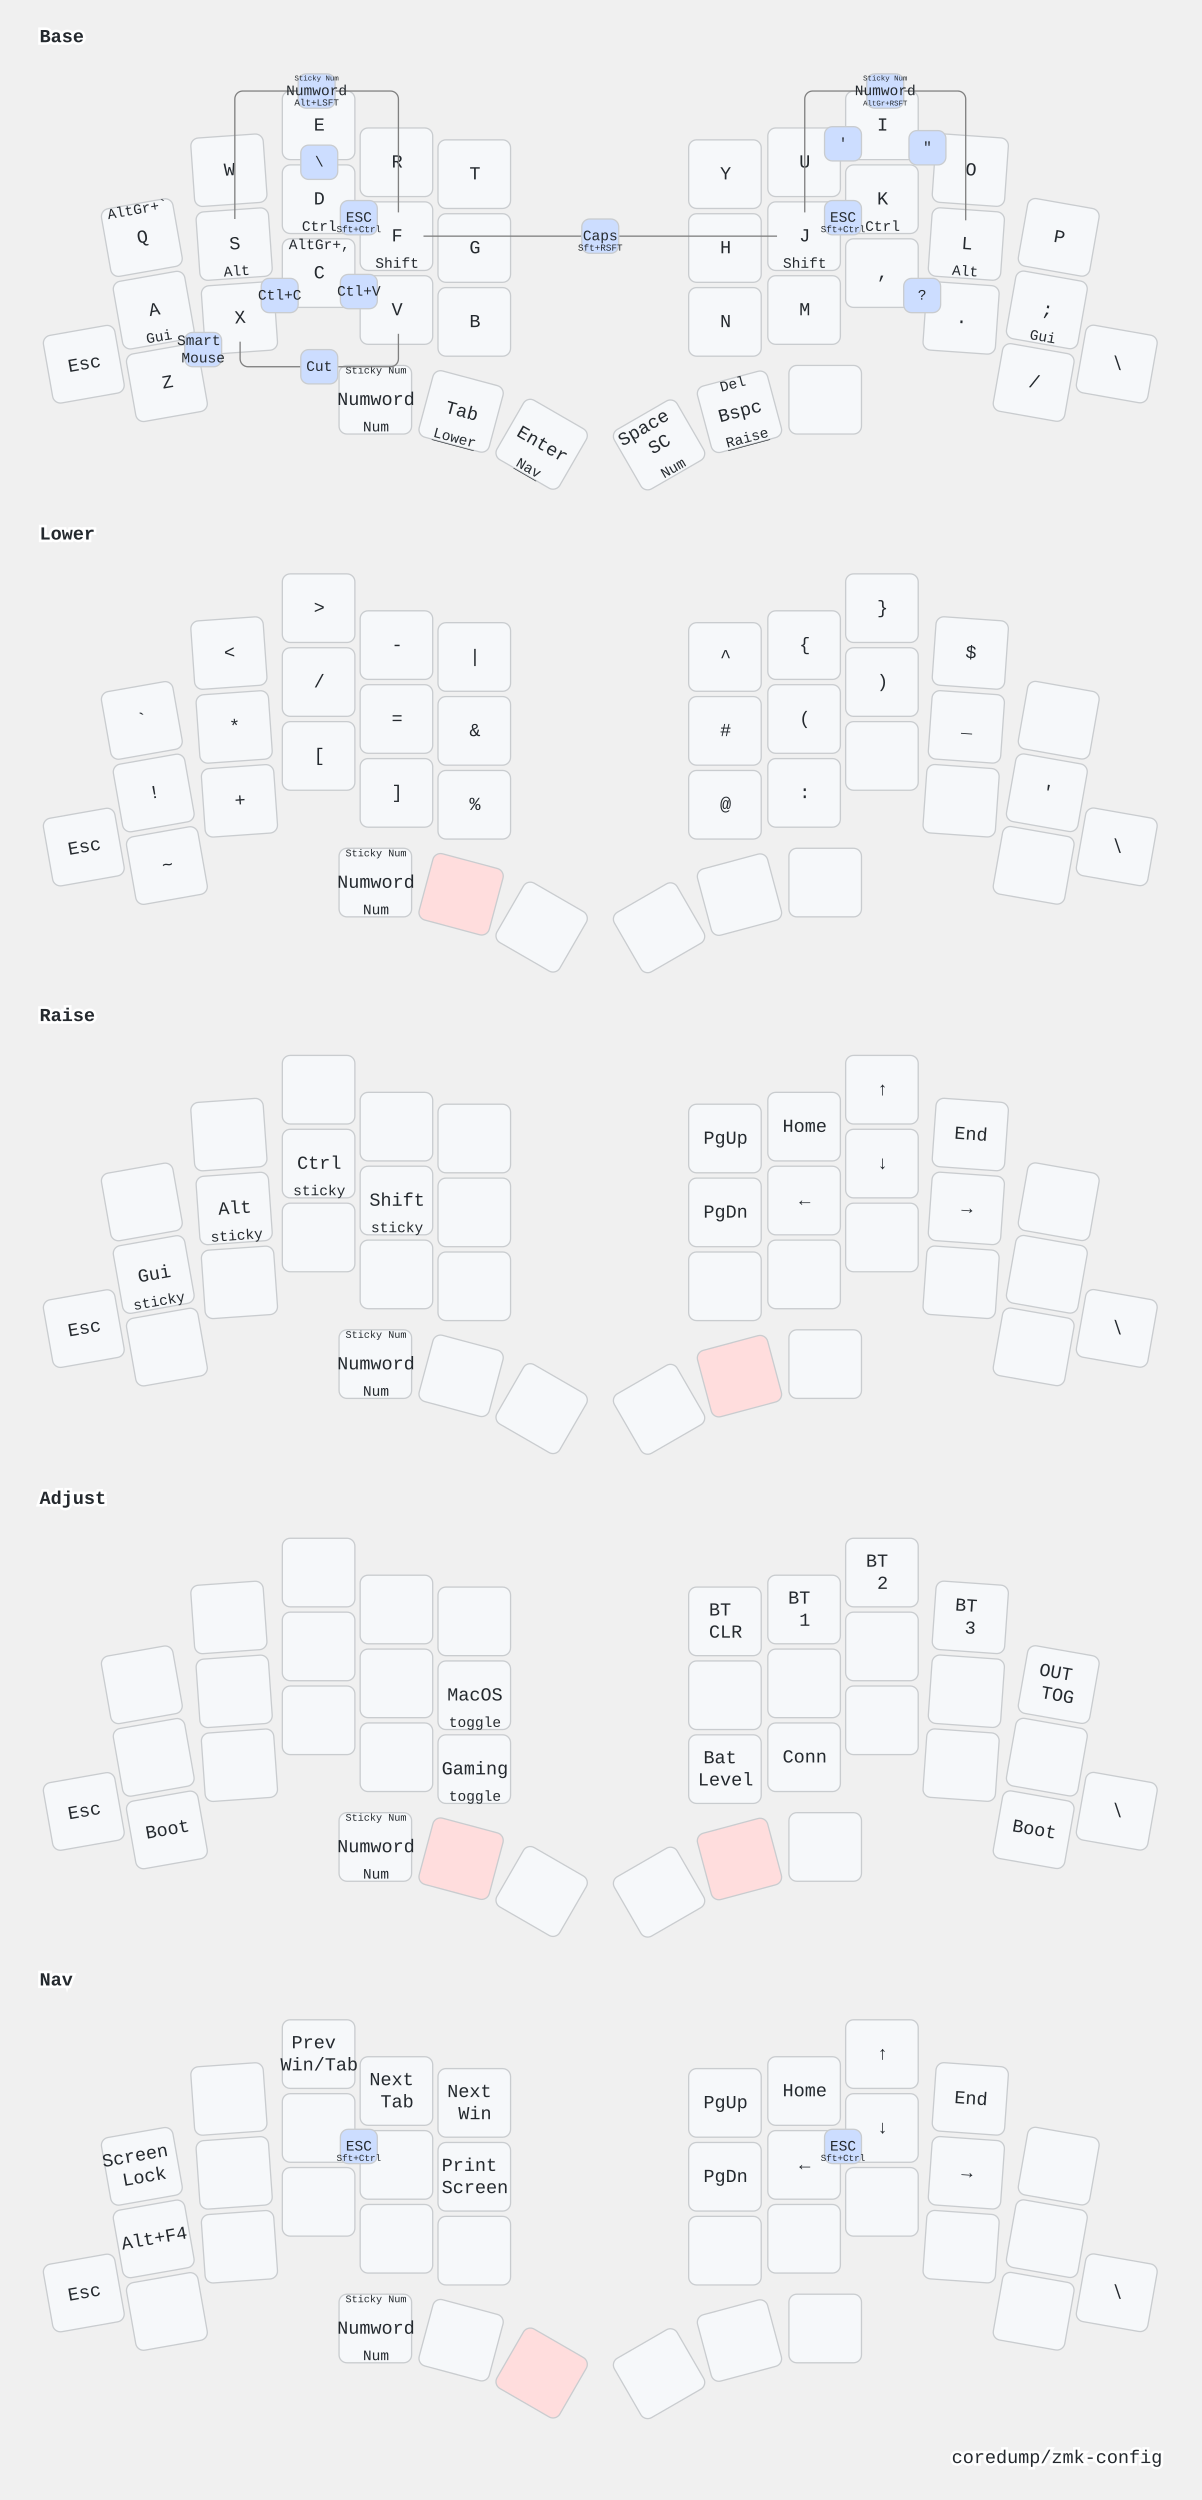
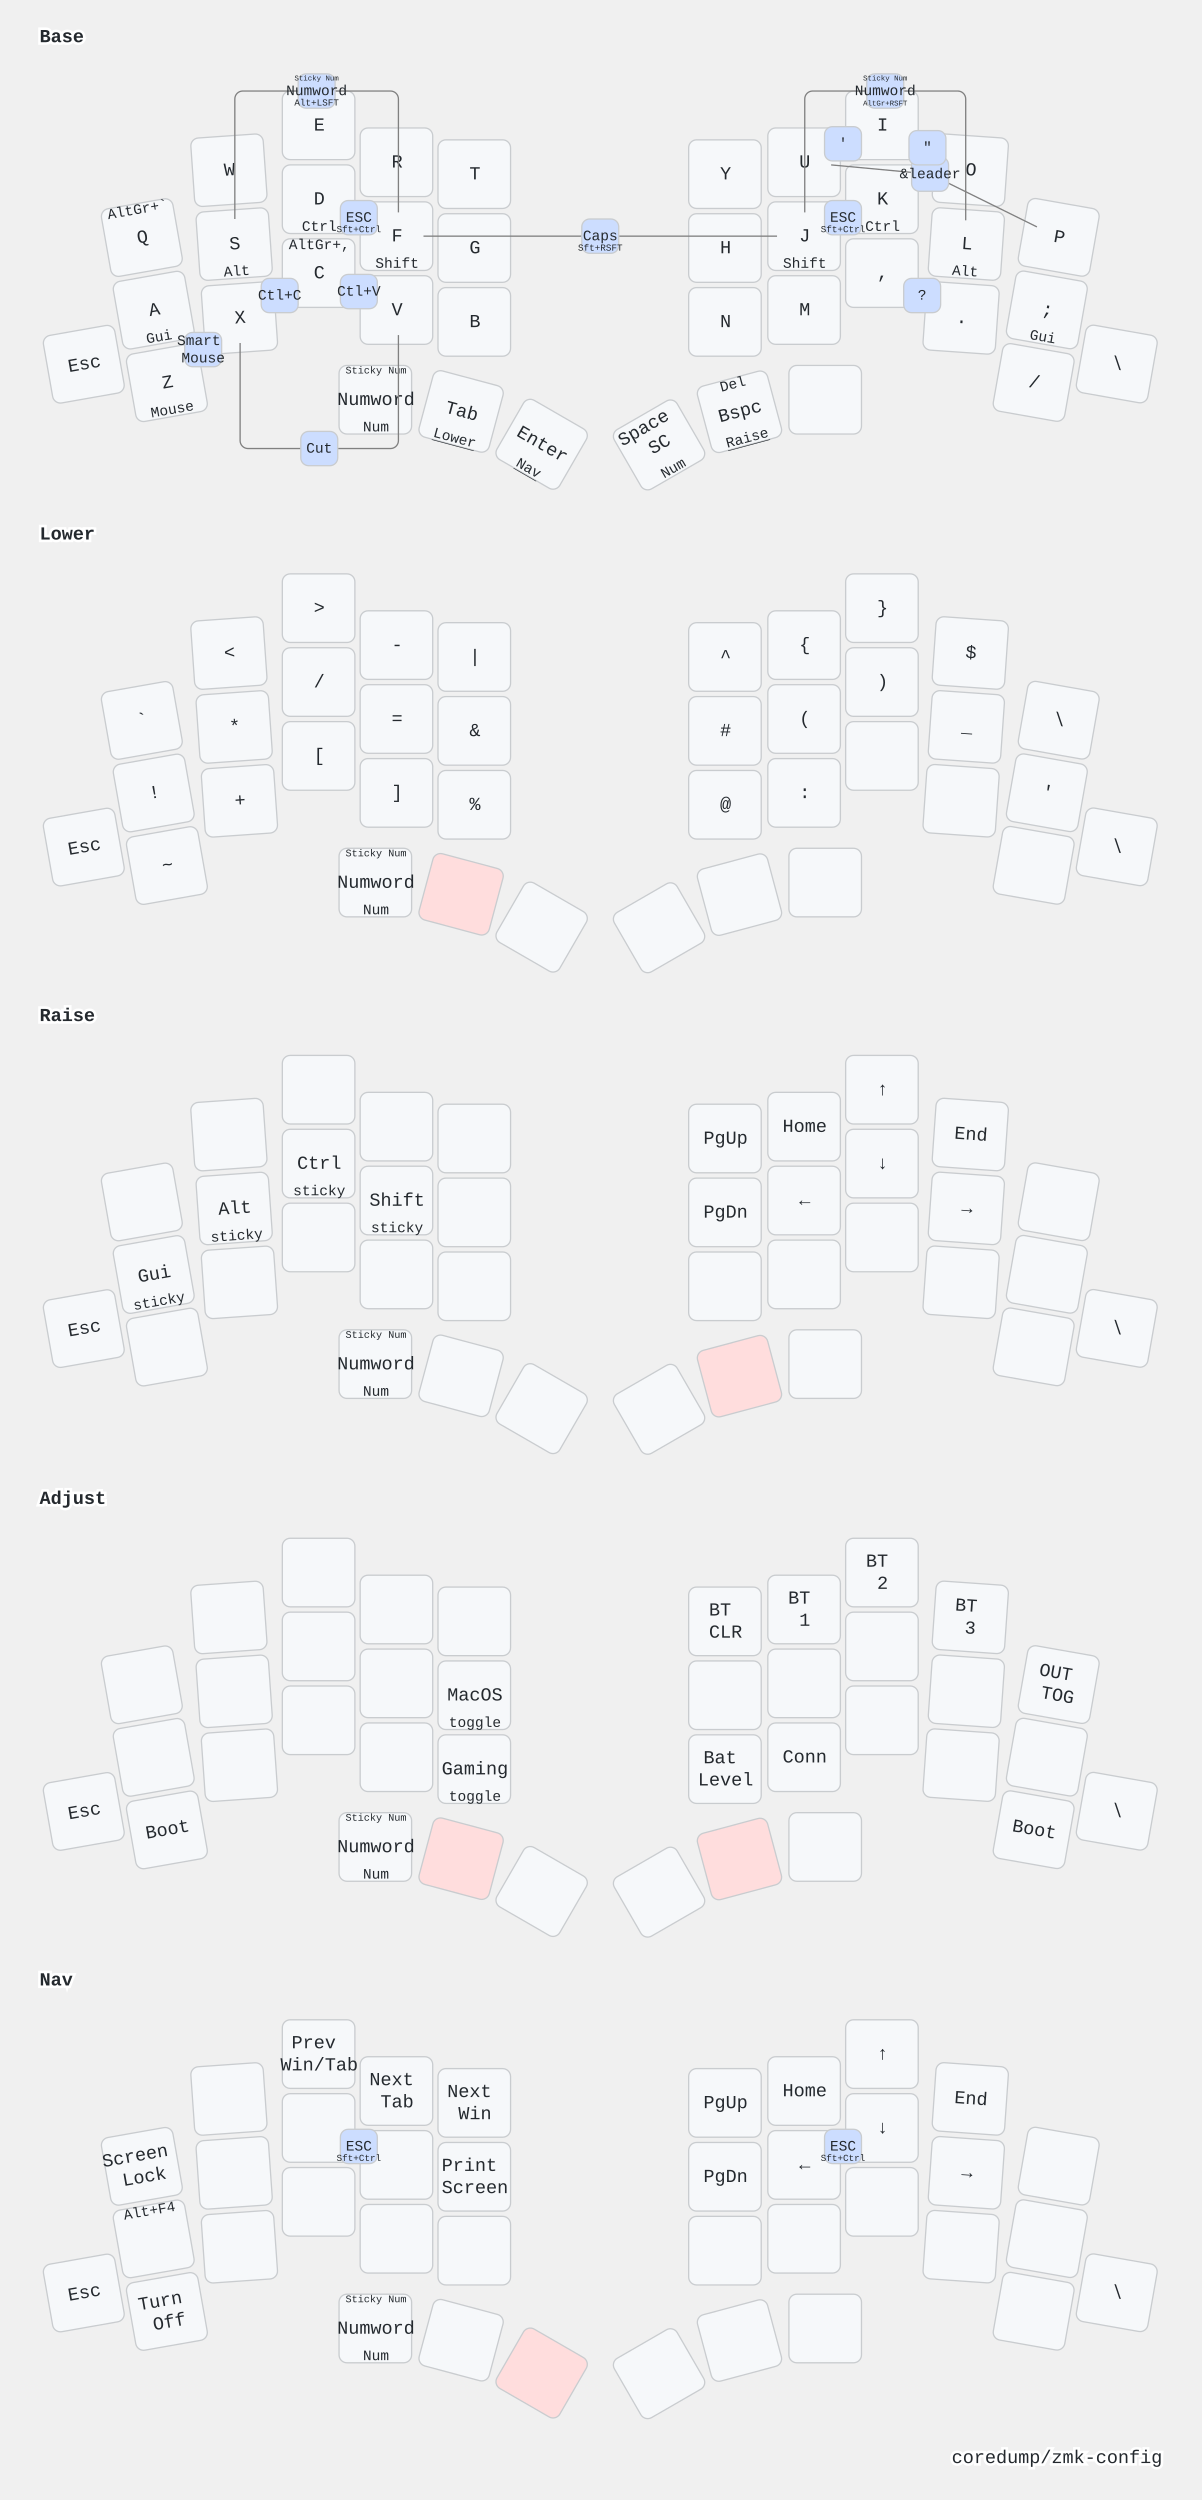
<svg xmlns="http://www.w3.org/2000/svg" width="911" height="1895" viewBox="0 0 911 1895" class="keymap">
  <style>/* inherit to force styles through use tags */
svg path {
    fill: inherit;
}

/* font and background color specifications */
svg.keymap {
    font-family: SFMono-Regular,Consolas,Liberation Mono,Menlo,monospace;
    font-size: 14px;
    font-kerning: normal;
    text-rendering: optimizeLegibility;
    fill: #24292e;
}

/* default key styling */
rect.key {
    fill: #f6f8fa;
}

rect.key, rect.combo {
    stroke: #c9cccf;
    stroke-width: 1;
}

/* default key side styling, only used is draw_key_sides is set */
rect.side {
    filter: brightness(90%);
}

/* color accent for combo boxes */
rect.combo, rect.combo-separate {
    fill: #cdf;
}

/* color accent for held keys */
rect.held, rect.combo.held {
    fill: #fdd;
}

/* color accent for ghost (optional) keys */
rect.ghost, rect.combo.ghost {
    stroke-dasharray: 4, 4;
    stroke-width: 2;
}

text {
    text-anchor: middle;
    dominant-baseline: middle;
}

/* styling for layer labels */
text.label {
    font-weight: bold;
    text-anchor: start;
    stroke: white;
    stroke-width: 4;
    paint-order: stroke;
}

/* styling for optional footer */
text.footer {
    text-anchor: end;
    dominant-baseline: auto;
    stroke: white;
    stroke-width: 4;
    paint-order: stroke;
}

/* styling for combo tap, and key non-tap label text */
text.combo, text.hold, text.shifted, text.left, text.right {
    font-size: 11px;
}

text.hold {
    text-anchor: middle;
    dominant-baseline: auto;
}

text.shifted {
    text-anchor: middle;
    dominant-baseline: hanging;
}

text.left {
    text-anchor: start;
}

text.right {
    text-anchor: end;
}

text.layer-activator {
    text-decoration: underline;
}

/* styling for hold/shifted label text in combo box */
text.combo.hold, text.combo.shifted, text.combo.left, text.combo.right {
    font-size: 8px;
}

/* lighter symbol for transparent keys */
text.trans {
    fill: #7b7e81;
}

/* styling for combo dendrons */
path.combo {
    stroke-width: 1;
    stroke: gray;
    fill: none;
}

/* Start Tabler Icons Cleanup */
/* cannot use height/width with glyphs */
.icon-tabler &gt; path {
    fill: inherit;
    stroke: inherit;
    stroke-width: 2;
}
/* hide tabler's default box */
.icon-tabler &gt; path[stroke="none"][fill="none"] {
    visibility: hidden;
}
/* End Tabler Icons Cleanup */

@media (prefers-color-scheme: dark) {
svg.keymap { fill: #d1d6db; }
rect.key { fill: #3f4750; }
rect.key, rect.combo { stroke: #60666c; }
rect.combo, rect.combo-separate { fill: #1f3d7a; }
rect.held, rect.combo.held { fill: #854747; }
text.label, text.footer { stroke: black; }
text.trans { fill: #7e8184; }
path.combo { stroke: #7f7f7f; }

}</style>
  <g transform="translate(30, 0)" class="layer-Base">
    <text x="0" y="28" class="label" id="Base">Base</text>
    <g transform="translate(0, 67)">
      <g transform="translate(78, 113) rotate(-10.0)" class="key keypos-0">
        <rect rx="6" ry="6" x="-28" y="-26" width="55" height="52" class="key" />
        <text x="0" y="0" class="key tap">Q</text>
        <text x="0" y="-24" class="key shifted">AltGr+`</text>
      </g>
      <g transform="translate(144, 62) rotate(-4.0)" class="key keypos-1">
        <rect rx="6" ry="6" x="-28" y="-26" width="55" height="52" class="key" />
        <text x="0" y="0" class="key tap">W</text>
      </g>
      <g transform="translate(212, 28)" class="key keypos-2">
        <rect rx="6" ry="6" x="-28" y="-26" width="55" height="52" class="key" />
        <text x="0" y="0" class="key tap">E</text>
      </g>
      <g transform="translate(271, 56)" class="key keypos-3">
        <rect rx="6" ry="6" x="-28" y="-26" width="55" height="52" class="key" />
        <text x="0" y="0" class="key tap">R</text>
      </g>
      <g transform="translate(330, 65)" class="key keypos-4">
        <rect rx="6" ry="6" x="-28" y="-26" width="55" height="52" class="key" />
        <text x="0" y="0" class="key tap">T</text>
      </g>
      <g transform="translate(520, 65)" class="key keypos-5">
        <rect rx="6" ry="6" x="-28" y="-26" width="55" height="52" class="key" />
        <text x="0" y="0" class="key tap">Y</text>
      </g>
      <g transform="translate(580, 56)" class="key keypos-6">
        <rect rx="6" ry="6" x="-28" y="-26" width="55" height="52" class="key" />
        <text x="0" y="0" class="key tap">U</text>
      </g>
      <g transform="translate(639, 28)" class="key keypos-7">
        <rect rx="6" ry="6" x="-28" y="-26" width="55" height="52" class="key" />
        <text x="0" y="0" class="key tap">I</text>
      </g>
      <g transform="translate(706, 62) rotate(4.0)" class="key keypos-8">
        <rect rx="6" ry="6" x="-28" y="-26" width="55" height="52" class="key" />
        <text x="0" y="0" class="key tap">O</text>
      </g>
      <g transform="translate(773, 113) rotate(10.0)" class="key keypos-9">
        <rect rx="6" ry="6" x="-28" y="-26" width="55" height="52" class="key" />
        <text x="0" y="0" class="key tap">P</text>
      </g>
      <g transform="translate(87, 168) rotate(-10.0)" class="key keypos-10">
        <rect rx="6" ry="6" x="-28" y="-26" width="55" height="52" class="key" />
        <text x="0" y="0" class="key tap">A</text>
        <text x="0" y="24" class="key hold">Gui</text>
      </g>
      <g transform="translate(148, 118) rotate(-4.0)" class="key keypos-11">
        <rect rx="6" ry="6" x="-28" y="-26" width="55" height="52" class="key" />
        <text x="0" y="0" class="key tap">S</text>
        <text x="0" y="24" class="key hold">Alt</text>
      </g>
      <g transform="translate(212, 84)" class="key keypos-12">
        <rect rx="6" ry="6" x="-28" y="-26" width="55" height="52" class="key" />
        <text x="0" y="0" class="key tap">D</text>
        <text x="0" y="24" class="key hold">Ctrl</text>
      </g>
      <g transform="translate(271, 112)" class="key keypos-13">
        <rect rx="6" ry="6" x="-28" y="-26" width="55" height="52" class="key" />
        <text x="0" y="0" class="key tap">F</text>
        <text x="0" y="24" class="key hold">Shift</text>
      </g>
      <g transform="translate(330, 121)" class="key keypos-14">
        <rect rx="6" ry="6" x="-28" y="-26" width="55" height="52" class="key" />
        <text x="0" y="0" class="key tap">G</text>
      </g>
      <g transform="translate(520, 121)" class="key keypos-15">
        <rect rx="6" ry="6" x="-28" y="-26" width="55" height="52" class="key" />
        <text x="0" y="0" class="key tap">H</text>
      </g>
      <g transform="translate(580, 112)" class="key keypos-16">
        <rect rx="6" ry="6" x="-28" y="-26" width="55" height="52" class="key" />
        <text x="0" y="0" class="key tap">J</text>
        <text x="0" y="24" class="key hold">Shift</text>
      </g>
      <g transform="translate(639, 84)" class="key keypos-17">
        <rect rx="6" ry="6" x="-28" y="-26" width="55" height="52" class="key" />
        <text x="0" y="0" class="key tap">K</text>
        <text x="0" y="24" class="key hold">Ctrl</text>
      </g>
      <g transform="translate(703, 118) rotate(4.0)" class="key keypos-18">
        <rect rx="6" ry="6" x="-28" y="-26" width="55" height="52" class="key" />
        <text x="0" y="0" class="key tap">L</text>
        <text x="0" y="24" class="key hold">Alt</text>
      </g>
      <g transform="translate(764, 168) rotate(10.0)" class="key keypos-19">
        <rect rx="6" ry="6" x="-28" y="-26" width="55" height="52" class="key" />
        <text x="0" y="0" class="key tap">;</text>
        <text x="0" y="24" class="key hold">Gui</text>
      </g>
      <g transform="translate(34, 209) rotate(-10.0)" class="key keypos-20">
        <rect rx="6" ry="6" x="-28" y="-26" width="55" height="52" class="key" />
        <text x="0" y="0" class="key tap">Esc</text>
      </g>
      <g transform="translate(97, 223) rotate(-10.0)" class="key keypos-21">
        <rect rx="6" ry="6" x="-28" y="-26" width="55" height="52" class="key" />
        <text x="0" y="0" class="key tap">Z</text>
+         <text x="0" y="24" class="key hold">Mouse</text>
      </g>
      <g transform="translate(152, 174) rotate(-4.0)" class="key keypos-22">
        <rect rx="6" ry="6" x="-28" y="-26" width="55" height="52" class="key" />
        <text x="0" y="0" class="key tap">X</text>
      </g>
      <g transform="translate(212, 140)" class="key keypos-23">
        <rect rx="6" ry="6" x="-28" y="-26" width="55" height="52" class="key" />
        <text x="0" y="0" class="key tap">C</text>
        <text x="0" y="-24" class="key shifted">AltGr+,</text>
      </g>
      <g transform="translate(271, 168)" class="key keypos-24">
        <rect rx="6" ry="6" x="-28" y="-26" width="55" height="52" class="key" />
        <text x="0" y="0" class="key tap">V</text>
      </g>
      <g transform="translate(330, 177)" class="key keypos-25">
        <rect rx="6" ry="6" x="-28" y="-26" width="55" height="52" class="key" />
        <text x="0" y="0" class="key tap">B</text>
      </g>
      <g transform="translate(520, 177)" class="key keypos-26">
        <rect rx="6" ry="6" x="-28" y="-26" width="55" height="52" class="key" />
        <text x="0" y="0" class="key tap">N</text>
      </g>
      <g transform="translate(580, 168)" class="key keypos-27">
        <rect rx="6" ry="6" x="-28" y="-26" width="55" height="52" class="key" />
        <text x="0" y="0" class="key tap">M</text>
      </g>
      <g transform="translate(639, 140)" class="key keypos-28">
        <rect rx="6" ry="6" x="-28" y="-26" width="55" height="52" class="key" />
        <text x="0" y="0" class="key tap">,</text>
      </g>
      <g transform="translate(699, 174) rotate(4.0)" class="key keypos-29">
        <rect rx="6" ry="6" x="-28" y="-26" width="55" height="52" class="key" />
        <text x="0" y="0" class="key tap">.</text>
      </g>
      <g transform="translate(754, 223) rotate(10.0)" class="key keypos-30">
        <rect rx="6" ry="6" x="-28" y="-26" width="55" height="52" class="key" />
        <text x="0" y="0" class="key tap">/</text>
      </g>
      <g transform="translate(817, 209) rotate(10.0)" class="key keypos-31">
        <rect rx="6" ry="6" x="-28" y="-26" width="55" height="52" class="key" />
        <text x="0" y="0" class="key tap">\</text>
      </g>
      <g transform="translate(255, 236)" class="key keypos-32">
        <rect rx="6" ry="6" x="-28" y="-26" width="55" height="52" class="key" />
        <text x="0" y="0" class="key tap">Numword</text>
        <text x="0" y="24" class="key hold">Num</text>
        <text x="0" y="-24" class="key shifted">
          <tspan style="font-size: 70%">Sticky Num</tspan>
        </text>
      </g>
      <g transform="translate(320, 245) rotate(15.0)" class="key keypos-33">
        <rect rx="6" ry="6" x="-28" y="-26" width="55" height="52" class="key" />
        <text x="0" y="0" class="key tap">Tab</text>
        <a href="#Lower">
          <text x="0" y="24" class="key hold layer-activator">Lower</text>
        </a>
      </g>
      <g transform="translate(381, 270) rotate(30.0)" class="key keypos-34">
        <rect rx="6" ry="6" x="-28" y="-26" width="55" height="52" class="key" />
        <text x="0" y="0" class="key tap">Enter</text>
        <a href="#Nav">
          <text x="0" y="24" class="key hold layer-activator">Nav</text>
        </a>
      </g>
      <g transform="translate(470, 270) rotate(-30.0)" class="key keypos-35">
        <rect rx="6" ry="6" x="-28" y="-26" width="55" height="52" class="key" />
        <text x="0" y="0" class="key tap">
          <tspan x="0" dy="-1.2em">Space</tspan>
          <tspan x="0" dy="1.2em">SC</tspan>
        </text>
        <text x="0" y="24" class="key hold">Num</text>
      </g>
      <g transform="translate(531, 245) rotate(-15.0)" class="key keypos-36">
        <rect rx="6" ry="6" x="-28" y="-26" width="55" height="52" class="key" />
        <text x="0" y="0" class="key tap">Bspc</text>
        <a href="#Raise">
          <text x="0" y="24" class="key hold layer-activator">Raise</text>
        </a>
        <text x="0" y="-24" class="key shifted">Del</text>
      </g>
      <g transform="translate(596, 236)" class="key keypos-37">
        <rect rx="6" ry="6" x="-28" y="-26" width="55" height="52" class="key" />
      </g>
      <g class="combo combopos-0">
        <rect rx="6" ry="6" x="595" y="85" width="28" height="26" class="combo" />
        <text x="609" y="98" class="combo tap">ESC</text>
        <text x="609" y="109" class="combo hold">
          <tspan style="font-size: 88%">Sft+Ctrl</tspan>
        </text>
      </g>
      <g class="combo combopos-1">
        <rect rx="6" ry="6" x="228" y="85" width="28" height="26" class="combo" />
        <text x="242" y="98" class="combo tap">ESC</text>
        <text x="242" y="109" class="combo hold">
          <tspan style="font-size: 88%">Sft+Ctrl</tspan>
        </text>
      </g>
      <g class="combo combopos-2">
        <path d="M641,2 h-55 a6.0,6.0 0 0 0 -6.0,6.0 v86" class="combo" />
        <path d="M641,2 h55 a6.0,6.0 0 0 1 6.0,6.0 v92" class="combo" />
        <rect rx="6" ry="6" x="627" y="-11" width="28" height="26" class="combo" />
        <text x="641" y="2" class="combo tap">Numword</text>
        <text x="641" y="13" class="combo hold">
          <tspan style="font-size: 70%">AltGr+RSFT</tspan>
        </text>
        <text x="641" y="-9" class="combo shifted">
          <tspan style="font-size: 70%">Sticky Num</tspan>
        </text>
      </g>
      <g class="combo combopos-3">
        <path d="M210,2 h56 a6.0,6.0 0 0 1 6.0,6.0 v86" class="combo" />
        <path d="M210,2 h-56 a6.0,6.0 0 0 0 -6.0,6.0 v91" class="combo" />
        <rect rx="6" ry="6" x="196" y="-11" width="28" height="26" class="combo" />
        <text x="210" y="2" class="combo tap">Numword</text>
        <text x="210" y="13" class="combo hold">
          <tspan style="font-size: 88%">Alt+LSFT</tspan>
        </text>
        <text x="210" y="-9" class="combo shifted">
          <tspan style="font-size: 70%">Sticky Num</tspan>
        </text>
      </g>
      <g class="combo combopos-4">
        <path d="M425,112 l-134,0" class="combo" />
        <path d="M425,112 l134,0" class="combo" />
        <rect rx="6" ry="6" x="411" y="99" width="28" height="26" class="combo" />
        <text x="425" y="112" class="combo tap">Caps</text>
        <text x="425" y="123" class="combo hold">
          <tspan style="font-size: 88%">Sft+RSFT</tspan>
        </text>
      </g>
      <g class="combo combopos-5">
        <rect rx="6" ry="6" x="110" y="185" width="28" height="26" class="combo" />
        <text x="124" y="198" class="combo tap">
          <tspan x="124" dy="-0.6em">Smart</tspan>
          <tspan x="124" dy="1.2em">Mouse</tspan>
        </text>
      </g>
      <g class="combo combopos-6">
-         <path d="M212,211 h-54 a6.0,6.0 0 0 1 -6.0,-6.0 v-13" class="combo" />
-         <path d="M212,211 h54 a6.0,6.0 0 0 0 6.0,-6.0 v-19" class="combo" />
-         <rect rx="6" ry="6" x="198" y="198" width="28" height="26" class="combo" />
-         <text x="212" y="211" class="combo tap">Cut</text>
+         <path d="M675,65 l-75,-7" class="combo" />
+         <path d="M675,65 l81,40" class="combo" />
+         <rect rx="6" ry="6" x="661" y="52" width="28" height="26" class="combo" />
+         <text x="675" y="65" class="combo tap">&amp;leader</text>
      </g>
      <g class="combo combopos-7">
+         <path d="M212,273 h-54 a6.0,6.0 0 0 1 -6.0,-6.0 v-74" class="combo" />
+         <path d="M212,273 h54 a6.0,6.0 0 0 0 6.0,-6.0 v-80" class="combo" />
+         <rect rx="6" ry="6" x="198" y="260" width="28" height="26" class="combo" />
+         <text x="212" y="273" class="combo tap">Cut</text>
+       </g>
+       <g class="combo combopos-8">
        <rect rx="6" ry="6" x="168" y="144" width="28" height="26" class="combo" />
        <text x="182" y="157" class="combo tap">Ctl+C</text>
      </g>
-       <g class="combo combopos-8">
+       <g class="combo combopos-9">
        <rect rx="6" ry="6" x="228" y="141" width="28" height="26" class="combo" />
        <text x="242" y="154" class="combo tap">Ctl+V</text>
      </g>
-       <g class="combo combopos-9">
+       <g class="combo combopos-10">
        <rect rx="6" ry="6" x="595" y="29" width="28" height="26" class="combo" />
        <text x="609" y="42" class="combo tap">'</text>
      </g>
-       <g class="combo combopos-10">
+       <g class="combo combopos-11">
        <rect rx="6" ry="6" x="659" y="32" width="28" height="26" class="combo" />
        <text x="673" y="45" class="combo tap">"</text>
      </g>
-       <g class="combo combopos-11">
+       <g class="combo combopos-12">
        <rect rx="6" ry="6" x="655" y="144" width="28" height="26" class="combo" />
        <text x="669" y="157" class="combo tap">?</text>
-       </g>
-       <g class="combo combopos-12">
-         <rect rx="6" ry="6" x="198" y="43" width="28" height="26" class="combo" />
-         <text x="212" y="56" class="combo tap">\</text>
      </g>
    </g>
  </g>
  <g transform="translate(30, 377)" class="layer-Lower">
    <text x="0" y="28" class="label" id="Lower">Lower</text>
    <g transform="translate(0, 56)">
      <g transform="translate(78, 113) rotate(-10.0)" class="key keypos-0">
        <rect rx="6" ry="6" x="-28" y="-26" width="55" height="52" class="key" />
        <text x="0" y="0" class="key tap">`</text>
      </g>
      <g transform="translate(144, 62) rotate(-4.0)" class="key keypos-1">
        <rect rx="6" ry="6" x="-28" y="-26" width="55" height="52" class="key" />
        <text x="0" y="0" class="key tap">&lt;</text>
      </g>
      <g transform="translate(212, 28)" class="key keypos-2">
        <rect rx="6" ry="6" x="-28" y="-26" width="55" height="52" class="key" />
        <text x="0" y="0" class="key tap">&gt;</text>
      </g>
      <g transform="translate(271, 56)" class="key keypos-3">
        <rect rx="6" ry="6" x="-28" y="-26" width="55" height="52" class="key" />
        <text x="0" y="0" class="key tap">-</text>
      </g>
      <g transform="translate(330, 65)" class="key keypos-4">
        <rect rx="6" ry="6" x="-28" y="-26" width="55" height="52" class="key" />
        <text x="0" y="0" class="key tap">|</text>
      </g>
      <g transform="translate(520, 65)" class="key keypos-5">
        <rect rx="6" ry="6" x="-28" y="-26" width="55" height="52" class="key" />
        <text x="0" y="0" class="key tap">^</text>
      </g>
      <g transform="translate(580, 56)" class="key keypos-6">
        <rect rx="6" ry="6" x="-28" y="-26" width="55" height="52" class="key" />
        <text x="0" y="0" class="key tap">{</text>
      </g>
      <g transform="translate(639, 28)" class="key keypos-7">
        <rect rx="6" ry="6" x="-28" y="-26" width="55" height="52" class="key" />
        <text x="0" y="0" class="key tap">}</text>
      </g>
      <g transform="translate(706, 62) rotate(4.0)" class="key keypos-8">
        <rect rx="6" ry="6" x="-28" y="-26" width="55" height="52" class="key" />
        <text x="0" y="0" class="key tap">$</text>
      </g>
-       <g transform="translate(773, 113) rotate(10.0)" class="key trans keypos-9">
-         <rect rx="6" ry="6" x="-28" y="-26" width="55" height="52" class="key trans" />
+       <g transform="translate(773, 113) rotate(10.0)" class="key keypos-9">
+         <rect rx="6" ry="6" x="-28" y="-26" width="55" height="52" class="key" />
+         <text x="0" y="0" class="key tap">\</text>
      </g>
      <g transform="translate(87, 168) rotate(-10.0)" class="key keypos-10">
        <rect rx="6" ry="6" x="-28" y="-26" width="55" height="52" class="key" />
        <text x="0" y="0" class="key tap">!</text>
      </g>
      <g transform="translate(148, 118) rotate(-4.0)" class="key keypos-11">
        <rect rx="6" ry="6" x="-28" y="-26" width="55" height="52" class="key" />
        <text x="0" y="0" class="key tap">*</text>
      </g>
      <g transform="translate(212, 84)" class="key keypos-12">
        <rect rx="6" ry="6" x="-28" y="-26" width="55" height="52" class="key" />
        <text x="0" y="0" class="key tap">/</text>
      </g>
      <g transform="translate(271, 112)" class="key keypos-13">
        <rect rx="6" ry="6" x="-28" y="-26" width="55" height="52" class="key" />
        <text x="0" y="0" class="key tap">=</text>
      </g>
      <g transform="translate(330, 121)" class="key keypos-14">
        <rect rx="6" ry="6" x="-28" y="-26" width="55" height="52" class="key" />
        <text x="0" y="0" class="key tap">&amp;</text>
      </g>
      <g transform="translate(520, 121)" class="key keypos-15">
        <rect rx="6" ry="6" x="-28" y="-26" width="55" height="52" class="key" />
        <text x="0" y="0" class="key tap">#</text>
      </g>
      <g transform="translate(580, 112)" class="key keypos-16">
        <rect rx="6" ry="6" x="-28" y="-26" width="55" height="52" class="key" />
        <text x="0" y="0" class="key tap">(</text>
      </g>
      <g transform="translate(639, 84)" class="key keypos-17">
        <rect rx="6" ry="6" x="-28" y="-26" width="55" height="52" class="key" />
        <text x="0" y="0" class="key tap">)</text>
      </g>
      <g transform="translate(703, 118) rotate(4.0)" class="key keypos-18">
        <rect rx="6" ry="6" x="-28" y="-26" width="55" height="52" class="key" />
        <text x="0" y="0" class="key tap">_</text>
      </g>
      <g transform="translate(764, 168) rotate(10.0)" class="key keypos-19">
        <rect rx="6" ry="6" x="-28" y="-26" width="55" height="52" class="key" />
        <text x="0" y="0" class="key tap">'</text>
      </g>
      <g transform="translate(34, 209) rotate(-10.0)" class="key keypos-20">
        <rect rx="6" ry="6" x="-28" y="-26" width="55" height="52" class="key" />
        <text x="0" y="0" class="key tap">Esc</text>
      </g>
      <g transform="translate(97, 223) rotate(-10.0)" class="key keypos-21">
        <rect rx="6" ry="6" x="-28" y="-26" width="55" height="52" class="key" />
        <text x="0" y="0" class="key tap">~</text>
      </g>
      <g transform="translate(152, 174) rotate(-4.0)" class="key keypos-22">
        <rect rx="6" ry="6" x="-28" y="-26" width="55" height="52" class="key" />
        <text x="0" y="0" class="key tap">+</text>
      </g>
      <g transform="translate(212, 140)" class="key keypos-23">
        <rect rx="6" ry="6" x="-28" y="-26" width="55" height="52" class="key" />
        <text x="0" y="0" class="key tap">[</text>
      </g>
      <g transform="translate(271, 168)" class="key keypos-24">
        <rect rx="6" ry="6" x="-28" y="-26" width="55" height="52" class="key" />
        <text x="0" y="0" class="key tap">]</text>
      </g>
      <g transform="translate(330, 177)" class="key keypos-25">
        <rect rx="6" ry="6" x="-28" y="-26" width="55" height="52" class="key" />
        <text x="0" y="0" class="key tap">%</text>
      </g>
      <g transform="translate(520, 177)" class="key keypos-26">
        <rect rx="6" ry="6" x="-28" y="-26" width="55" height="52" class="key" />
        <text x="0" y="0" class="key tap">@</text>
      </g>
      <g transform="translate(580, 168)" class="key keypos-27">
        <rect rx="6" ry="6" x="-28" y="-26" width="55" height="52" class="key" />
        <text x="0" y="0" class="key tap">:</text>
      </g>
      <g transform="translate(639, 140)" class="key trans keypos-28">
        <rect rx="6" ry="6" x="-28" y="-26" width="55" height="52" class="key trans" />
      </g>
      <g transform="translate(699, 174) rotate(4.0)" class="key trans keypos-29">
        <rect rx="6" ry="6" x="-28" y="-26" width="55" height="52" class="key trans" />
      </g>
      <g transform="translate(754, 223) rotate(10.0)" class="key trans keypos-30">
        <rect rx="6" ry="6" x="-28" y="-26" width="55" height="52" class="key trans" />
      </g>
      <g transform="translate(817, 209) rotate(10.0)" class="key keypos-31">
        <rect rx="6" ry="6" x="-28" y="-26" width="55" height="52" class="key" />
        <text x="0" y="0" class="key tap">\</text>
      </g>
      <g transform="translate(255, 236)" class="key keypos-32">
        <rect rx="6" ry="6" x="-28" y="-26" width="55" height="52" class="key" />
        <text x="0" y="0" class="key tap">Numword</text>
        <text x="0" y="24" class="key hold">Num</text>
        <text x="0" y="-24" class="key shifted">
          <tspan style="font-size: 70%">Sticky Num</tspan>
        </text>
      </g>
      <g transform="translate(320, 245) rotate(15.0)" class="key held keypos-33">
        <rect rx="6" ry="6" x="-28" y="-26" width="55" height="52" class="key held" />
      </g>
      <g transform="translate(381, 270) rotate(30.0)" class="key trans keypos-34">
        <rect rx="6" ry="6" x="-28" y="-26" width="55" height="52" class="key trans" />
      </g>
      <g transform="translate(470, 270) rotate(-30.0)" class="key trans keypos-35">
        <rect rx="6" ry="6" x="-28" y="-26" width="55" height="52" class="key trans" />
      </g>
      <g transform="translate(531, 245) rotate(-15.0)" class="key trans keypos-36">
        <rect rx="6" ry="6" x="-28" y="-26" width="55" height="52" class="key trans" />
      </g>
      <g transform="translate(596, 236)" class="key keypos-37">
        <rect rx="6" ry="6" x="-28" y="-26" width="55" height="52" class="key" />
      </g>
    </g>
  </g>
  <g transform="translate(30, 742)" class="layer-Raise">
    <text x="0" y="28" class="label" id="Raise">Raise</text>
    <g transform="translate(0, 56)">
      <g transform="translate(78, 113) rotate(-10.0)" class="key trans keypos-0">
        <rect rx="6" ry="6" x="-28" y="-26" width="55" height="52" class="key trans" />
      </g>
      <g transform="translate(144, 62) rotate(-4.0)" class="key trans keypos-1">
        <rect rx="6" ry="6" x="-28" y="-26" width="55" height="52" class="key trans" />
      </g>
      <g transform="translate(212, 28)" class="key trans keypos-2">
        <rect rx="6" ry="6" x="-28" y="-26" width="55" height="52" class="key trans" />
      </g>
      <g transform="translate(271, 56)" class="key trans keypos-3">
        <rect rx="6" ry="6" x="-28" y="-26" width="55" height="52" class="key trans" />
      </g>
      <g transform="translate(330, 65)" class="key trans keypos-4">
        <rect rx="6" ry="6" x="-28" y="-26" width="55" height="52" class="key trans" />
      </g>
      <g transform="translate(520, 65)" class="key keypos-5">
        <rect rx="6" ry="6" x="-28" y="-26" width="55" height="52" class="key" />
        <text x="0" y="0" class="key tap">PgUp</text>
      </g>
      <g transform="translate(580, 56)" class="key keypos-6">
        <rect rx="6" ry="6" x="-28" y="-26" width="55" height="52" class="key" />
        <text x="0" y="0" class="key tap">Home</text>
      </g>
      <g transform="translate(639, 28)" class="key keypos-7">
        <rect rx="6" ry="6" x="-28" y="-26" width="55" height="52" class="key" />
        <text x="0" y="0" class="key tap">↑</text>
      </g>
      <g transform="translate(706, 62) rotate(4.0)" class="key keypos-8">
        <rect rx="6" ry="6" x="-28" y="-26" width="55" height="52" class="key" />
        <text x="0" y="0" class="key tap">End</text>
      </g>
      <g transform="translate(773, 113) rotate(10.0)" class="key trans keypos-9">
        <rect rx="6" ry="6" x="-28" y="-26" width="55" height="52" class="key trans" />
      </g>
      <g transform="translate(87, 168) rotate(-10.0)" class="key keypos-10">
        <rect rx="6" ry="6" x="-28" y="-26" width="55" height="52" class="key" />
        <text x="0" y="0" class="key tap">Gui</text>
        <text x="0" y="24" class="key hold">sticky</text>
      </g>
      <g transform="translate(148, 118) rotate(-4.0)" class="key keypos-11">
        <rect rx="6" ry="6" x="-28" y="-26" width="55" height="52" class="key" />
        <text x="0" y="0" class="key tap">Alt</text>
        <text x="0" y="24" class="key hold">sticky</text>
      </g>
      <g transform="translate(212, 84)" class="key keypos-12">
        <rect rx="6" ry="6" x="-28" y="-26" width="55" height="52" class="key" />
        <text x="0" y="0" class="key tap">Ctrl</text>
        <text x="0" y="24" class="key hold">sticky</text>
      </g>
      <g transform="translate(271, 112)" class="key keypos-13">
        <rect rx="6" ry="6" x="-28" y="-26" width="55" height="52" class="key" />
        <text x="0" y="0" class="key tap">Shift</text>
        <text x="0" y="24" class="key hold">sticky</text>
      </g>
      <g transform="translate(330, 121)" class="key trans keypos-14">
        <rect rx="6" ry="6" x="-28" y="-26" width="55" height="52" class="key trans" />
      </g>
      <g transform="translate(520, 121)" class="key keypos-15">
        <rect rx="6" ry="6" x="-28" y="-26" width="55" height="52" class="key" />
        <text x="0" y="0" class="key tap">PgDn</text>
      </g>
      <g transform="translate(580, 112)" class="key keypos-16">
        <rect rx="6" ry="6" x="-28" y="-26" width="55" height="52" class="key" />
        <text x="0" y="0" class="key tap">←</text>
      </g>
      <g transform="translate(639, 84)" class="key keypos-17">
        <rect rx="6" ry="6" x="-28" y="-26" width="55" height="52" class="key" />
        <text x="0" y="0" class="key tap">↓</text>
      </g>
      <g transform="translate(703, 118) rotate(4.0)" class="key keypos-18">
        <rect rx="6" ry="6" x="-28" y="-26" width="55" height="52" class="key" />
        <text x="0" y="0" class="key tap">→</text>
      </g>
      <g transform="translate(764, 168) rotate(10.0)" class="key trans keypos-19">
        <rect rx="6" ry="6" x="-28" y="-26" width="55" height="52" class="key trans" />
      </g>
      <g transform="translate(34, 209) rotate(-10.0)" class="key keypos-20">
        <rect rx="6" ry="6" x="-28" y="-26" width="55" height="52" class="key" />
        <text x="0" y="0" class="key tap">Esc</text>
      </g>
      <g transform="translate(97, 223) rotate(-10.0)" class="key trans keypos-21">
        <rect rx="6" ry="6" x="-28" y="-26" width="55" height="52" class="key trans" />
      </g>
      <g transform="translate(152, 174) rotate(-4.0)" class="key trans keypos-22">
        <rect rx="6" ry="6" x="-28" y="-26" width="55" height="52" class="key trans" />
      </g>
      <g transform="translate(212, 140)" class="key trans keypos-23">
        <rect rx="6" ry="6" x="-28" y="-26" width="55" height="52" class="key trans" />
      </g>
      <g transform="translate(271, 168)" class="key trans keypos-24">
        <rect rx="6" ry="6" x="-28" y="-26" width="55" height="52" class="key trans" />
      </g>
      <g transform="translate(330, 177)" class="key trans keypos-25">
        <rect rx="6" ry="6" x="-28" y="-26" width="55" height="52" class="key trans" />
      </g>
      <g transform="translate(520, 177)" class="key trans keypos-26">
        <rect rx="6" ry="6" x="-28" y="-26" width="55" height="52" class="key trans" />
      </g>
      <g transform="translate(580, 168)" class="key trans keypos-27">
        <rect rx="6" ry="6" x="-28" y="-26" width="55" height="52" class="key trans" />
      </g>
      <g transform="translate(639, 140)" class="key trans keypos-28">
        <rect rx="6" ry="6" x="-28" y="-26" width="55" height="52" class="key trans" />
      </g>
      <g transform="translate(699, 174) rotate(4.0)" class="key trans keypos-29">
        <rect rx="6" ry="6" x="-28" y="-26" width="55" height="52" class="key trans" />
      </g>
      <g transform="translate(754, 223) rotate(10.0)" class="key trans keypos-30">
        <rect rx="6" ry="6" x="-28" y="-26" width="55" height="52" class="key trans" />
      </g>
      <g transform="translate(817, 209) rotate(10.0)" class="key keypos-31">
        <rect rx="6" ry="6" x="-28" y="-26" width="55" height="52" class="key" />
        <text x="0" y="0" class="key tap">\</text>
      </g>
      <g transform="translate(255, 236)" class="key keypos-32">
        <rect rx="6" ry="6" x="-28" y="-26" width="55" height="52" class="key" />
        <text x="0" y="0" class="key tap">Numword</text>
        <text x="0" y="24" class="key hold">Num</text>
        <text x="0" y="-24" class="key shifted">
          <tspan style="font-size: 70%">Sticky Num</tspan>
        </text>
      </g>
      <g transform="translate(320, 245) rotate(15.0)" class="key trans keypos-33">
        <rect rx="6" ry="6" x="-28" y="-26" width="55" height="52" class="key trans" />
      </g>
      <g transform="translate(381, 270) rotate(30.0)" class="key trans keypos-34">
        <rect rx="6" ry="6" x="-28" y="-26" width="55" height="52" class="key trans" />
      </g>
      <g transform="translate(470, 270) rotate(-30.0)" class="key trans keypos-35">
        <rect rx="6" ry="6" x="-28" y="-26" width="55" height="52" class="key trans" />
      </g>
      <g transform="translate(531, 245) rotate(-15.0)" class="key held keypos-36">
        <rect rx="6" ry="6" x="-28" y="-26" width="55" height="52" class="key held" />
      </g>
      <g transform="translate(596, 236)" class="key keypos-37">
        <rect rx="6" ry="6" x="-28" y="-26" width="55" height="52" class="key" />
      </g>
    </g>
  </g>
  <g transform="translate(30, 1108)" class="layer-Adjust">
    <text x="0" y="28" class="label" id="Adjust">Adjust</text>
    <g transform="translate(0, 56)">
      <g transform="translate(78, 113) rotate(-10.0)" class="key trans keypos-0">
        <rect rx="6" ry="6" x="-28" y="-26" width="55" height="52" class="key trans" />
      </g>
      <g transform="translate(144, 62) rotate(-4.0)" class="key trans keypos-1">
        <rect rx="6" ry="6" x="-28" y="-26" width="55" height="52" class="key trans" />
      </g>
      <g transform="translate(212, 28)" class="key trans keypos-2">
        <rect rx="6" ry="6" x="-28" y="-26" width="55" height="52" class="key trans" />
      </g>
      <g transform="translate(271, 56)" class="key trans keypos-3">
        <rect rx="6" ry="6" x="-28" y="-26" width="55" height="52" class="key trans" />
      </g>
      <g transform="translate(330, 65)" class="key trans keypos-4">
        <rect rx="6" ry="6" x="-28" y="-26" width="55" height="52" class="key trans" />
      </g>
      <g transform="translate(520, 65)" class="key keypos-5">
        <rect rx="6" ry="6" x="-28" y="-26" width="55" height="52" class="key" />
        <text x="0" y="0" class="key tap">
          <tspan x="0" dy="-0.6em">BT</tspan>
          <tspan x="0" dy="1.2em">CLR</tspan>
        </text>
      </g>
      <g transform="translate(580, 56)" class="key keypos-6">
        <rect rx="6" ry="6" x="-28" y="-26" width="55" height="52" class="key" />
        <text x="0" y="0" class="key tap">
          <tspan x="0" dy="-0.6em">BT</tspan>
          <tspan x="0" dy="1.2em">1</tspan>
        </text>
      </g>
      <g transform="translate(639, 28)" class="key keypos-7">
        <rect rx="6" ry="6" x="-28" y="-26" width="55" height="52" class="key" />
        <text x="0" y="0" class="key tap">
          <tspan x="0" dy="-0.6em">BT</tspan>
          <tspan x="0" dy="1.2em">2</tspan>
        </text>
      </g>
      <g transform="translate(706, 62) rotate(4.0)" class="key keypos-8">
        <rect rx="6" ry="6" x="-28" y="-26" width="55" height="52" class="key" />
        <text x="0" y="0" class="key tap">
          <tspan x="0" dy="-0.6em">BT</tspan>
          <tspan x="0" dy="1.2em">3</tspan>
        </text>
      </g>
      <g transform="translate(773, 113) rotate(10.0)" class="key keypos-9">
        <rect rx="6" ry="6" x="-28" y="-26" width="55" height="52" class="key" />
        <text x="0" y="0" class="key tap">
          <tspan x="0" dy="-0.6em">OUT</tspan>
          <tspan x="0" dy="1.2em">TOG</tspan>
        </text>
      </g>
      <g transform="translate(87, 168) rotate(-10.0)" class="key trans keypos-10">
        <rect rx="6" ry="6" x="-28" y="-26" width="55" height="52" class="key trans" />
      </g>
      <g transform="translate(148, 118) rotate(-4.0)" class="key trans keypos-11">
        <rect rx="6" ry="6" x="-28" y="-26" width="55" height="52" class="key trans" />
      </g>
      <g transform="translate(212, 84)" class="key trans keypos-12">
        <rect rx="6" ry="6" x="-28" y="-26" width="55" height="52" class="key trans" />
      </g>
      <g transform="translate(271, 112)" class="key trans keypos-13">
        <rect rx="6" ry="6" x="-28" y="-26" width="55" height="52" class="key trans" />
      </g>
      <g transform="translate(330, 121)" class="key keypos-14">
        <rect rx="6" ry="6" x="-28" y="-26" width="55" height="52" class="key" />
        <text x="0" y="0" class="key tap">MacOS</text>
        <text x="0" y="24" class="key hold">toggle</text>
      </g>
      <g transform="translate(520, 121)" class="key trans keypos-15">
        <rect rx="6" ry="6" x="-28" y="-26" width="55" height="52" class="key trans" />
      </g>
      <g transform="translate(580, 112)" class="key trans keypos-16">
        <rect rx="6" ry="6" x="-28" y="-26" width="55" height="52" class="key trans" />
      </g>
      <g transform="translate(639, 84)" class="key trans keypos-17">
        <rect rx="6" ry="6" x="-28" y="-26" width="55" height="52" class="key trans" />
      </g>
      <g transform="translate(703, 118) rotate(4.0)" class="key trans keypos-18">
        <rect rx="6" ry="6" x="-28" y="-26" width="55" height="52" class="key trans" />
      </g>
      <g transform="translate(764, 168) rotate(10.0)" class="key trans keypos-19">
        <rect rx="6" ry="6" x="-28" y="-26" width="55" height="52" class="key trans" />
      </g>
      <g transform="translate(34, 209) rotate(-10.0)" class="key keypos-20">
        <rect rx="6" ry="6" x="-28" y="-26" width="55" height="52" class="key" />
        <text x="0" y="0" class="key tap">Esc</text>
      </g>
      <g transform="translate(97, 223) rotate(-10.0)" class="key keypos-21">
        <rect rx="6" ry="6" x="-28" y="-26" width="55" height="52" class="key" />
        <text x="0" y="0" class="key tap">Boot</text>
      </g>
      <g transform="translate(152, 174) rotate(-4.0)" class="key trans keypos-22">
        <rect rx="6" ry="6" x="-28" y="-26" width="55" height="52" class="key trans" />
      </g>
      <g transform="translate(212, 140)" class="key trans keypos-23">
        <rect rx="6" ry="6" x="-28" y="-26" width="55" height="52" class="key trans" />
      </g>
      <g transform="translate(271, 168)" class="key trans keypos-24">
        <rect rx="6" ry="6" x="-28" y="-26" width="55" height="52" class="key trans" />
      </g>
      <g transform="translate(330, 177)" class="key keypos-25">
        <rect rx="6" ry="6" x="-28" y="-26" width="55" height="52" class="key" />
        <text x="0" y="0" class="key tap">Gaming</text>
        <text x="0" y="24" class="key hold">toggle</text>
      </g>
      <g transform="translate(520, 177)" class="key keypos-26">
        <rect rx="6" ry="6" x="-28" y="-26" width="55" height="52" class="key" />
        <text x="0" y="0" class="key tap">
          <tspan x="0" dy="-0.6em">Bat</tspan>
          <tspan x="0" dy="1.2em">Level</tspan>
        </text>
      </g>
      <g transform="translate(580, 168)" class="key keypos-27">
        <rect rx="6" ry="6" x="-28" y="-26" width="55" height="52" class="key" />
        <text x="0" y="0" class="key tap">Conn</text>
      </g>
      <g transform="translate(639, 140)" class="key trans keypos-28">
        <rect rx="6" ry="6" x="-28" y="-26" width="55" height="52" class="key trans" />
      </g>
      <g transform="translate(699, 174) rotate(4.0)" class="key trans keypos-29">
        <rect rx="6" ry="6" x="-28" y="-26" width="55" height="52" class="key trans" />
      </g>
      <g transform="translate(754, 223) rotate(10.0)" class="key keypos-30">
        <rect rx="6" ry="6" x="-28" y="-26" width="55" height="52" class="key" />
        <text x="0" y="0" class="key tap">Boot</text>
      </g>
      <g transform="translate(817, 209) rotate(10.0)" class="key keypos-31">
        <rect rx="6" ry="6" x="-28" y="-26" width="55" height="52" class="key" />
        <text x="0" y="0" class="key tap">\</text>
      </g>
      <g transform="translate(255, 236)" class="key keypos-32">
        <rect rx="6" ry="6" x="-28" y="-26" width="55" height="52" class="key" />
        <text x="0" y="0" class="key tap">Numword</text>
        <text x="0" y="24" class="key hold">Num</text>
        <text x="0" y="-24" class="key shifted">
          <tspan style="font-size: 70%">Sticky Num</tspan>
        </text>
      </g>
      <g transform="translate(320, 245) rotate(15.0)" class="key held keypos-33">
        <rect rx="6" ry="6" x="-28" y="-26" width="55" height="52" class="key held" />
      </g>
      <g transform="translate(381, 270) rotate(30.0)" class="key trans keypos-34">
        <rect rx="6" ry="6" x="-28" y="-26" width="55" height="52" class="key trans" />
      </g>
      <g transform="translate(470, 270) rotate(-30.0)" class="key trans keypos-35">
        <rect rx="6" ry="6" x="-28" y="-26" width="55" height="52" class="key trans" />
      </g>
      <g transform="translate(531, 245) rotate(-15.0)" class="key held keypos-36">
        <rect rx="6" ry="6" x="-28" y="-26" width="55" height="52" class="key held" />
      </g>
      <g transform="translate(596, 236)" class="key keypos-37">
        <rect rx="6" ry="6" x="-28" y="-26" width="55" height="52" class="key" />
      </g>
    </g>
  </g>
  <g transform="translate(30, 1473)" class="layer-Nav">
    <text x="0" y="28" class="label" id="Nav">Nav</text>
    <g transform="translate(0, 56)">
      <g transform="translate(78, 113) rotate(-10.0)" class="key keypos-0">
        <rect rx="6" ry="6" x="-28" y="-26" width="55" height="52" class="key" />
        <text x="0" y="0" class="key tap">
          <tspan x="0" dy="-0.6em">Screen</tspan>
          <tspan x="0" dy="1.2em">Lock</tspan>
        </text>
      </g>
      <g transform="translate(144, 62) rotate(-4.0)" class="key trans keypos-1">
        <rect rx="6" ry="6" x="-28" y="-26" width="55" height="52" class="key trans" />
      </g>
      <g transform="translate(212, 28)" class="key keypos-2">
        <rect rx="6" ry="6" x="-28" y="-26" width="55" height="52" class="key" />
        <text x="0" y="0" class="key tap">
          <tspan x="0" dy="-0.6em">Prev</tspan>
          <tspan x="0" dy="1.2em">Win/Tab</tspan>
        </text>
      </g>
      <g transform="translate(271, 56)" class="key keypos-3">
        <rect rx="6" ry="6" x="-28" y="-26" width="55" height="52" class="key" />
        <text x="0" y="0" class="key tap">
          <tspan x="0" dy="-0.6em">Next</tspan>
          <tspan x="0" dy="1.2em">Tab</tspan>
        </text>
      </g>
      <g transform="translate(330, 65)" class="key keypos-4">
        <rect rx="6" ry="6" x="-28" y="-26" width="55" height="52" class="key" />
        <text x="0" y="0" class="key tap">
          <tspan x="0" dy="-0.6em">Next</tspan>
          <tspan x="0" dy="1.2em">Win</tspan>
        </text>
      </g>
      <g transform="translate(520, 65)" class="key keypos-5">
        <rect rx="6" ry="6" x="-28" y="-26" width="55" height="52" class="key" />
        <text x="0" y="0" class="key tap">PgUp</text>
      </g>
      <g transform="translate(580, 56)" class="key keypos-6">
        <rect rx="6" ry="6" x="-28" y="-26" width="55" height="52" class="key" />
        <text x="0" y="0" class="key tap">Home</text>
      </g>
      <g transform="translate(639, 28)" class="key keypos-7">
        <rect rx="6" ry="6" x="-28" y="-26" width="55" height="52" class="key" />
        <text x="0" y="0" class="key tap">↑</text>
      </g>
      <g transform="translate(706, 62) rotate(4.0)" class="key keypos-8">
        <rect rx="6" ry="6" x="-28" y="-26" width="55" height="52" class="key" />
        <text x="0" y="0" class="key tap">End</text>
      </g>
      <g transform="translate(773, 113) rotate(10.0)" class="key trans keypos-9">
        <rect rx="6" ry="6" x="-28" y="-26" width="55" height="52" class="key trans" />
      </g>
      <g transform="translate(87, 168) rotate(-10.0)" class="key keypos-10">
        <rect rx="6" ry="6" x="-28" y="-26" width="55" height="52" class="key" />
-         <text x="0" y="0" class="key tap">Alt+F4</text>
+         <text x="0" y="-24" class="key shifted">Alt+F4</text>
      </g>
      <g transform="translate(148, 118) rotate(-4.0)" class="key trans keypos-11">
        <rect rx="6" ry="6" x="-28" y="-26" width="55" height="52" class="key trans" />
      </g>
      <g transform="translate(212, 84)" class="key trans keypos-12">
        <rect rx="6" ry="6" x="-28" y="-26" width="55" height="52" class="key trans" />
      </g>
      <g transform="translate(271, 112)" class="key trans keypos-13">
        <rect rx="6" ry="6" x="-28" y="-26" width="55" height="52" class="key trans" />
      </g>
      <g transform="translate(330, 121)" class="key keypos-14">
        <rect rx="6" ry="6" x="-28" y="-26" width="55" height="52" class="key" />
        <text x="0" y="0" class="key tap">
          <tspan x="0" dy="-0.6em">Print</tspan>
          <tspan x="0" dy="1.2em">Screen</tspan>
        </text>
      </g>
      <g transform="translate(520, 121)" class="key keypos-15">
        <rect rx="6" ry="6" x="-28" y="-26" width="55" height="52" class="key" />
        <text x="0" y="0" class="key tap">PgDn</text>
      </g>
      <g transform="translate(580, 112)" class="key keypos-16">
        <rect rx="6" ry="6" x="-28" y="-26" width="55" height="52" class="key" />
        <text x="0" y="0" class="key tap">←</text>
      </g>
      <g transform="translate(639, 84)" class="key keypos-17">
        <rect rx="6" ry="6" x="-28" y="-26" width="55" height="52" class="key" />
        <text x="0" y="0" class="key tap">↓</text>
      </g>
      <g transform="translate(703, 118) rotate(4.0)" class="key keypos-18">
        <rect rx="6" ry="6" x="-28" y="-26" width="55" height="52" class="key" />
        <text x="0" y="0" class="key tap">→</text>
      </g>
      <g transform="translate(764, 168) rotate(10.0)" class="key trans keypos-19">
        <rect rx="6" ry="6" x="-28" y="-26" width="55" height="52" class="key trans" />
      </g>
      <g transform="translate(34, 209) rotate(-10.0)" class="key keypos-20">
        <rect rx="6" ry="6" x="-28" y="-26" width="55" height="52" class="key" />
        <text x="0" y="0" class="key tap">Esc</text>
      </g>
      <g transform="translate(97, 223) rotate(-10.0)" class="key keypos-21">
        <rect rx="6" ry="6" x="-28" y="-26" width="55" height="52" class="key" />
+         <text x="0" y="0" class="key tap">
+           <tspan x="0" dy="-0.6em">Turn</tspan>
+           <tspan x="0" dy="1.2em">Off</tspan>
+         </text>
      </g>
      <g transform="translate(152, 174) rotate(-4.0)" class="key trans keypos-22">
        <rect rx="6" ry="6" x="-28" y="-26" width="55" height="52" class="key trans" />
      </g>
      <g transform="translate(212, 140)" class="key trans keypos-23">
        <rect rx="6" ry="6" x="-28" y="-26" width="55" height="52" class="key trans" />
      </g>
      <g transform="translate(271, 168)" class="key trans keypos-24">
        <rect rx="6" ry="6" x="-28" y="-26" width="55" height="52" class="key trans" />
      </g>
      <g transform="translate(330, 177)" class="key trans keypos-25">
        <rect rx="6" ry="6" x="-28" y="-26" width="55" height="52" class="key trans" />
      </g>
      <g transform="translate(520, 177)" class="key trans keypos-26">
        <rect rx="6" ry="6" x="-28" y="-26" width="55" height="52" class="key trans" />
      </g>
      <g transform="translate(580, 168)" class="key trans keypos-27">
        <rect rx="6" ry="6" x="-28" y="-26" width="55" height="52" class="key trans" />
      </g>
      <g transform="translate(639, 140)" class="key trans keypos-28">
        <rect rx="6" ry="6" x="-28" y="-26" width="55" height="52" class="key trans" />
      </g>
      <g transform="translate(699, 174) rotate(4.0)" class="key trans keypos-29">
        <rect rx="6" ry="6" x="-28" y="-26" width="55" height="52" class="key trans" />
      </g>
      <g transform="translate(754, 223) rotate(10.0)" class="key trans keypos-30">
        <rect rx="6" ry="6" x="-28" y="-26" width="55" height="52" class="key trans" />
      </g>
      <g transform="translate(817, 209) rotate(10.0)" class="key keypos-31">
        <rect rx="6" ry="6" x="-28" y="-26" width="55" height="52" class="key" />
        <text x="0" y="0" class="key tap">\</text>
      </g>
      <g transform="translate(255, 236)" class="key keypos-32">
        <rect rx="6" ry="6" x="-28" y="-26" width="55" height="52" class="key" />
        <text x="0" y="0" class="key tap">Numword</text>
        <text x="0" y="24" class="key hold">Num</text>
        <text x="0" y="-24" class="key shifted">
          <tspan style="font-size: 70%">Sticky Num</tspan>
        </text>
      </g>
      <g transform="translate(320, 245) rotate(15.0)" class="key trans keypos-33">
        <rect rx="6" ry="6" x="-28" y="-26" width="55" height="52" class="key trans" />
      </g>
      <g transform="translate(381, 270) rotate(30.0)" class="key held keypos-34">
        <rect rx="6" ry="6" x="-28" y="-26" width="55" height="52" class="key held" />
      </g>
      <g transform="translate(470, 270) rotate(-30.0)" class="key trans keypos-35">
        <rect rx="6" ry="6" x="-28" y="-26" width="55" height="52" class="key trans" />
      </g>
      <g transform="translate(531, 245) rotate(-15.0)" class="key trans keypos-36">
        <rect rx="6" ry="6" x="-28" y="-26" width="55" height="52" class="key trans" />
      </g>
      <g transform="translate(596, 236)" class="key keypos-37">
        <rect rx="6" ry="6" x="-28" y="-26" width="55" height="52" class="key" />
      </g>
      <g class="combo combopos-0">
        <rect rx="6" ry="6" x="595" y="85" width="28" height="26" class="combo" />
        <text x="609" y="98" class="combo tap">ESC</text>
        <text x="609" y="109" class="combo hold">
          <tspan style="font-size: 88%">Sft+Ctrl</tspan>
        </text>
      </g>
      <g class="combo combopos-1">
        <rect rx="6" ry="6" x="228" y="85" width="28" height="26" class="combo" />
        <text x="242" y="98" class="combo tap">ESC</text>
        <text x="242" y="109" class="combo hold">
          <tspan style="font-size: 88%">Sft+Ctrl</tspan>
        </text>
      </g>
    </g>
  </g>
  <text x="881.0" y="1867.0" class="footer">coredump/zmk-config</text>
</svg>
